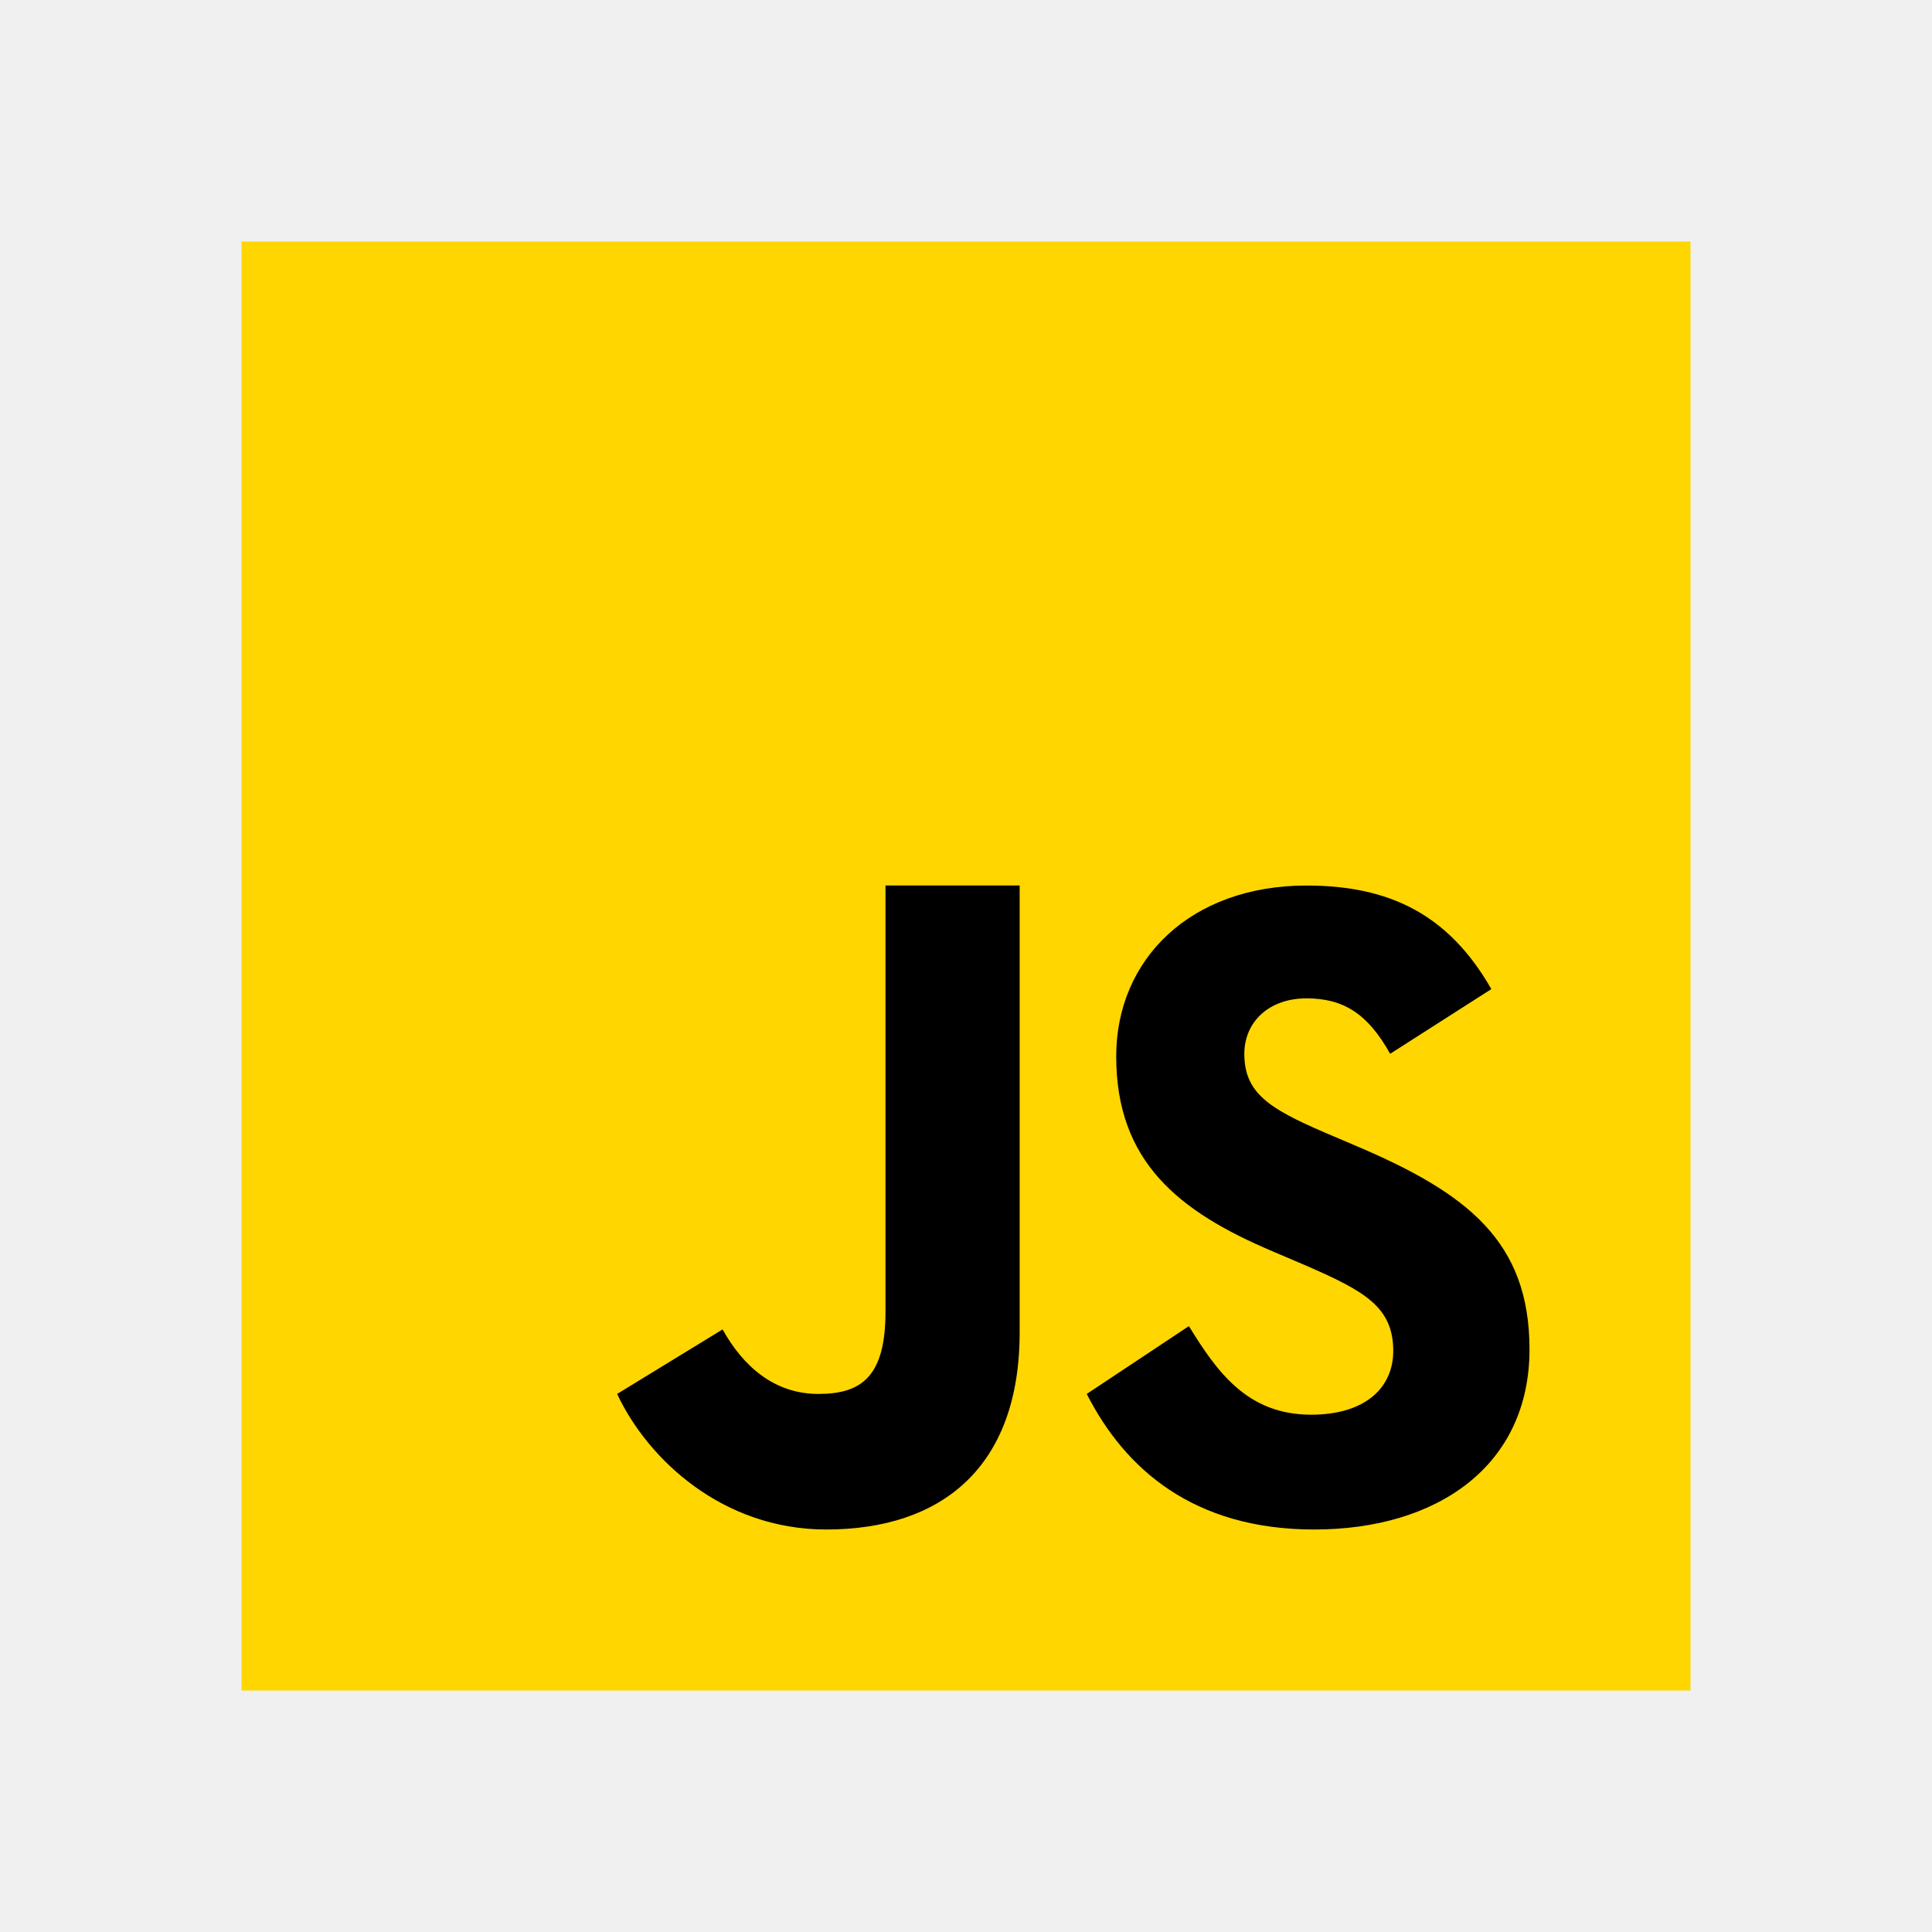
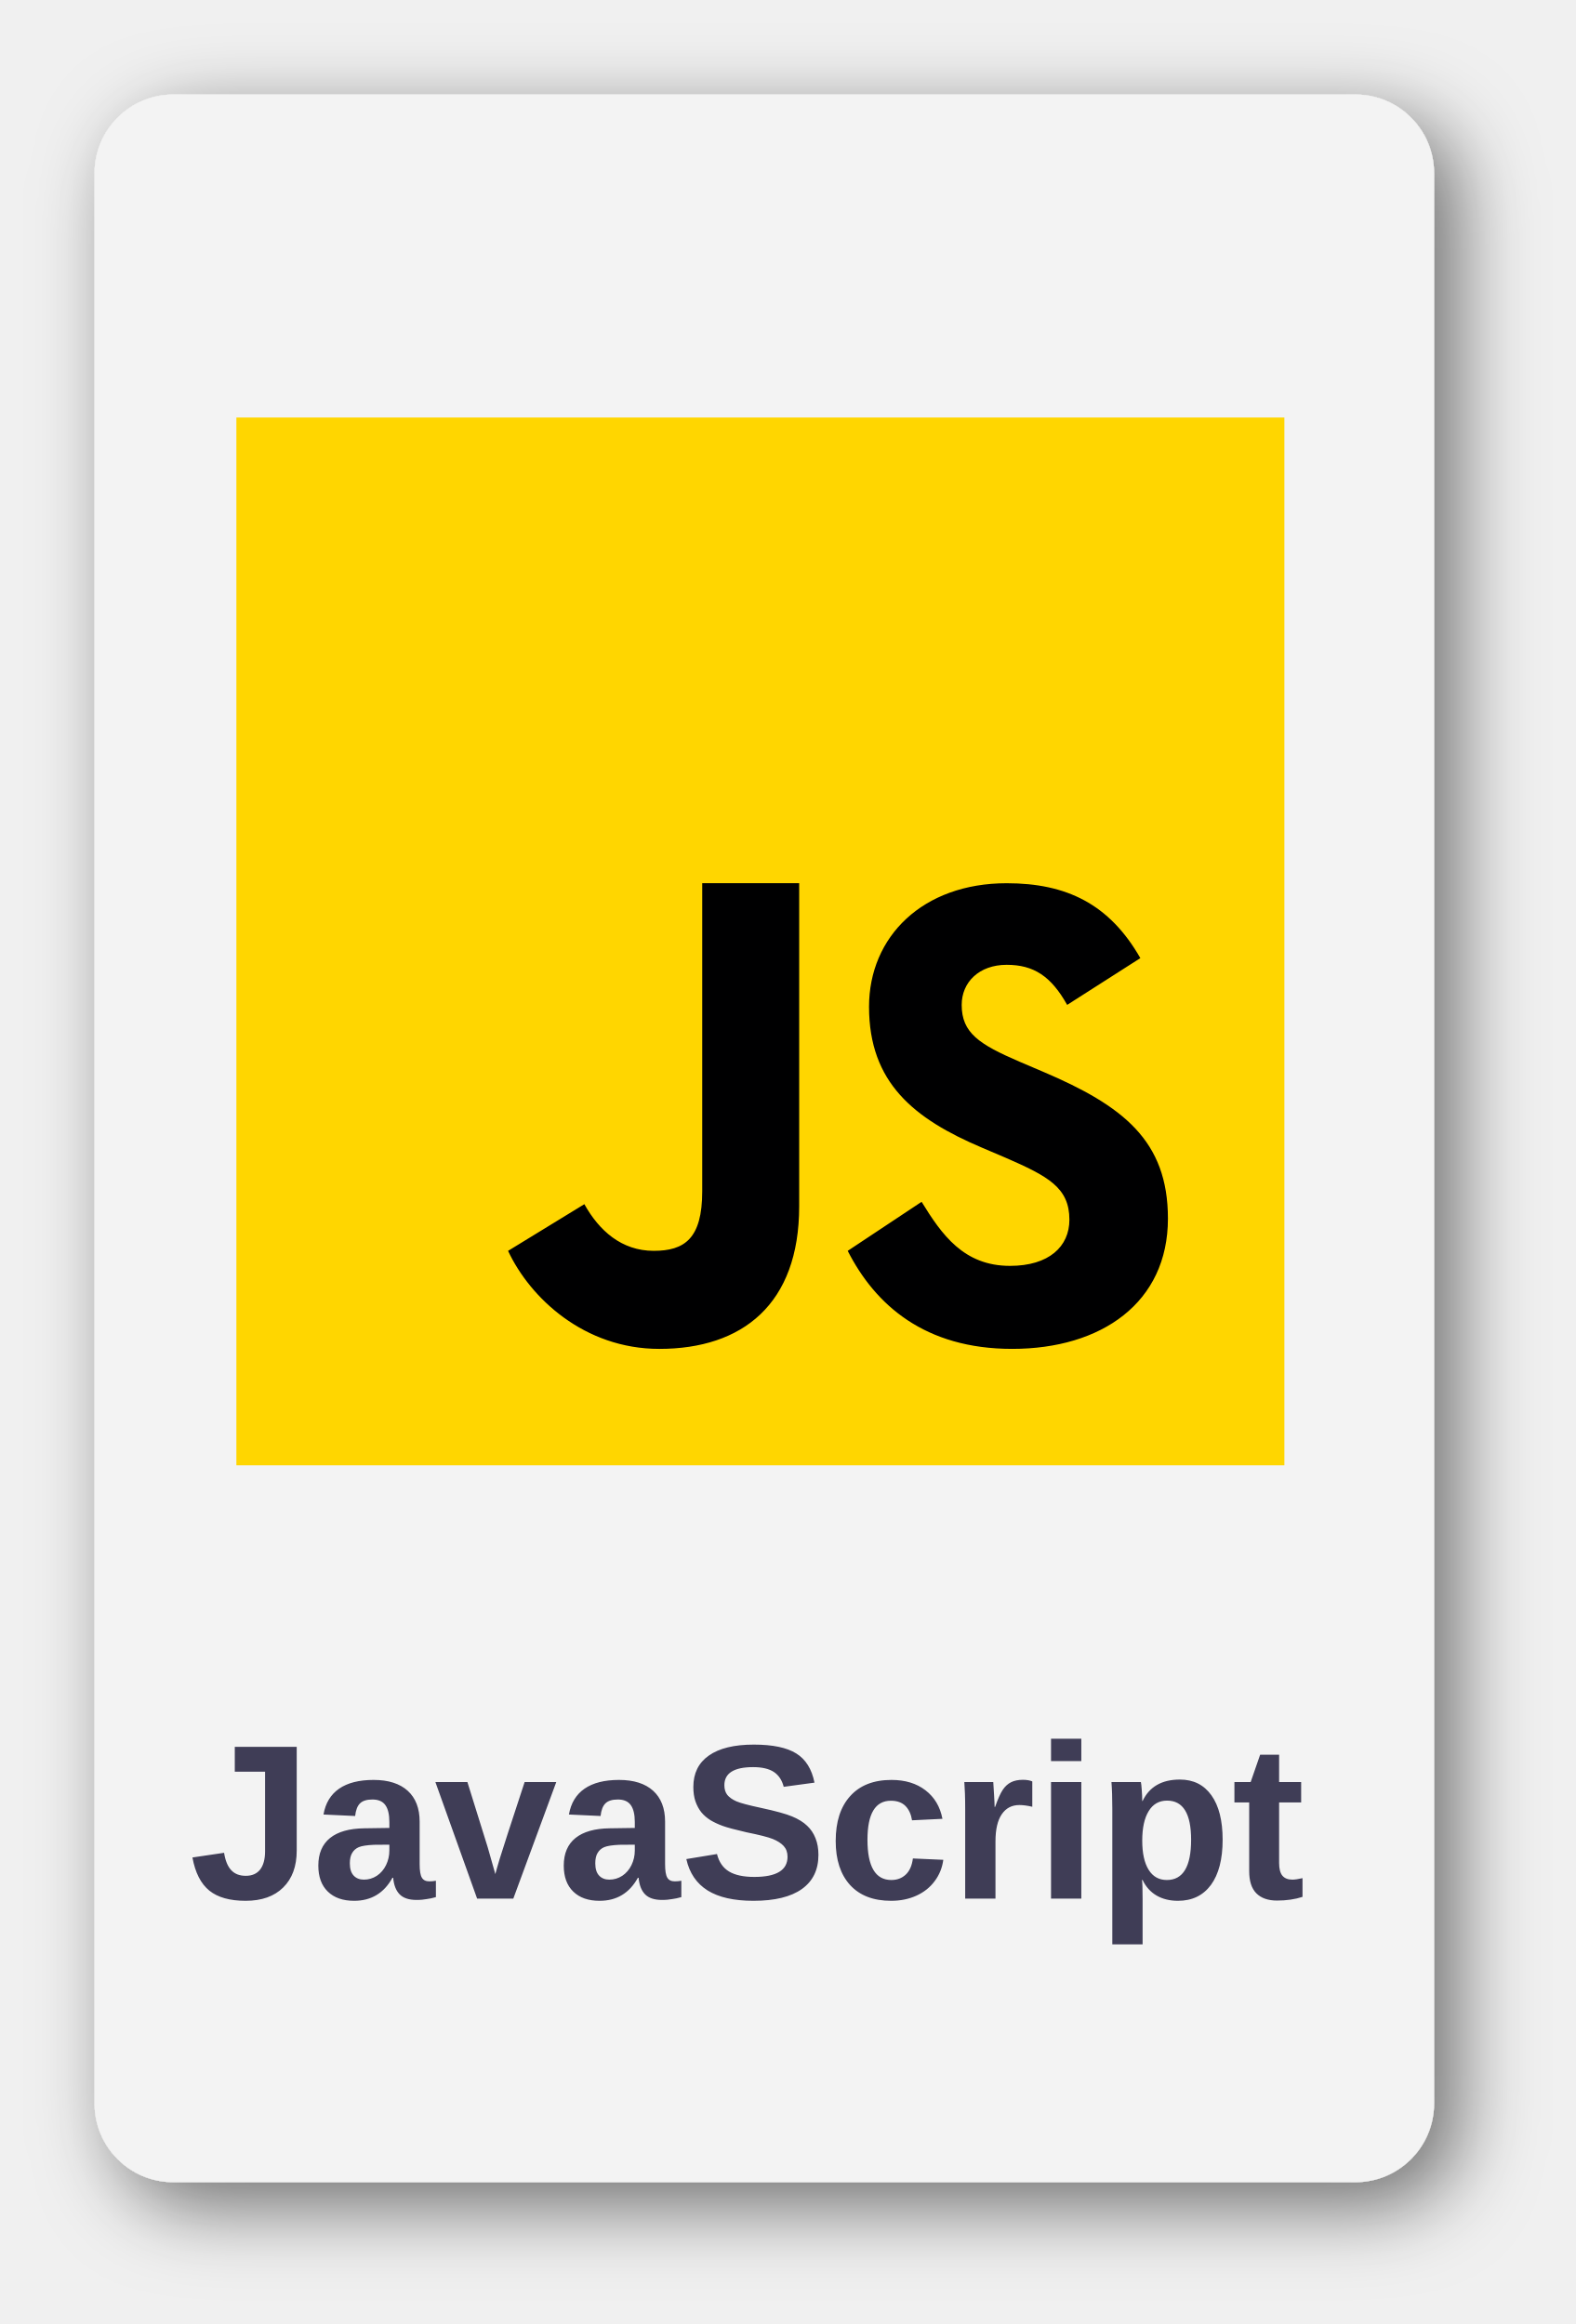
- <svg xmlns="http://www.w3.org/2000/svg" viewBox="0 0 48 48" width="48px" height="48px">
-   <path fill="#ffd600" d="M6,42V6h36v36H6z" />
-   <path fill="#000001" d="M29.538 32.947c.692 1.124 1.444 2.201 3.037 2.201 1.338 0 2.04-.665 2.04-1.585 0-1.101-.726-1.492-2.198-2.133l-.807-.344c-2.329-.988-3.878-2.226-3.878-4.841 0-2.41 1.845-4.244 4.728-4.244 2.053 0 3.528.711 4.592 2.573l-2.514 1.607c-.553-.988-1.151-1.377-2.078-1.377-.946 0-1.545.597-1.545 1.377 0 .964.6 1.354 1.985 1.951l.807.344C36.452 29.645 38 30.839 38 33.523 38 36.415 35.716 38 32.65 38c-2.999 0-4.702-1.505-5.65-3.368L29.538 32.947zM17.952 33.029c.506.906 1.275 1.603 2.381 1.603 1.058 0 1.667-.418 1.667-2.043V22h3.333v11.101c0 3.367-1.953 4.899-4.805 4.899-2.577 0-4.437-1.746-5.195-3.368L17.952 33.029z" />
+ <svg xmlns="http://www.w3.org/2000/svg" width="200" height="295" viewBox="0 0 200 295">
+   <defs>
+     <filter id="Rectangle_201" x="0" y="0" width="200" height="295" filterUnits="userSpaceOnUse">
+       <feOffset dx="3" dy="3" input="SourceAlpha" />
+       <feGaussianBlur stdDeviation="5" result="blur" />
+       <feFlood flood-opacity="0.541" />
+       <feComposite operator="in" in2="blur" />
+       <feComposite in="SourceGraphic" />
+     </filter>
+     <clipPath id="clip-path">
+       <rect id="Rectangle_202" data-name="Rectangle 202" width="133" height="133" transform="translate(133 1233)" fill="#fff" stroke="#707070" stroke-width="1" />
+     </clipPath>
+   </defs>
+   <g id="js-icon" transform="translate(-103 -1180)">
+     <g transform="matrix(1, 0, 0, 1, 103, 1180)" filter="url(#Rectangle_201)">
+       <rect id="Rectangle_201-2" data-name="Rectangle 201" width="170" height="265" rx="10" transform="translate(12 12)" fill="#f3f3f3" />
+     </g>
+     <g id="Mask_Group_5" data-name="Mask Group 5" clip-path="url(#clip-path)">
+       <g id="js-icon-2" data-name="js-icon" transform="translate(110.833 1210.833)">
+         <path id="Path_105" data-name="Path 105" d="M22.167,155.167v-133h133v133Z" fill="#ffd600" />
+         <path id="Path_106" data-name="Path 106" d="M109.127,121.721c2.557,4.153,5.335,8.131,11.22,8.131,4.943,0,7.537-2.457,7.537-5.856,0-4.068-2.682-5.512-8.12-7.88l-2.981-1.271c-8.6-3.65-14.327-8.224-14.327-17.885,0-8.9,6.816-15.679,17.467-15.679,7.585,0,13.034,2.627,16.965,9.506L127.6,96.724c-2.043-3.65-4.252-5.087-7.677-5.087-3.495,0-5.708,2.206-5.708,5.087,0,3.561,2.217,5,7.333,7.208l2.981,1.271c10.141,4.319,15.86,8.73,15.86,18.646,0,10.684-8.438,16.54-19.765,16.54-11.08,0-17.371-5.56-20.874-12.443Zm-42.8.3c1.869,3.347,4.71,5.922,8.8,5.922,3.909,0,6.159-1.544,6.159-7.548V81.278H93.591V122.29c0,12.439-7.215,18.1-17.752,18.1-9.521,0-16.392-6.45-19.193-12.443Z" fill="#000001" />
+       </g>
+     </g>
+     <text id="JavaScript" transform="translate(127 1421)" fill="#3f3d56" font-size="28" font-family="Arial-BoldMT, Arial" font-weight="700">
+       <tspan x="0" y="0">JavaScript</tspan>
+     </text>
+   </g>
</svg>
